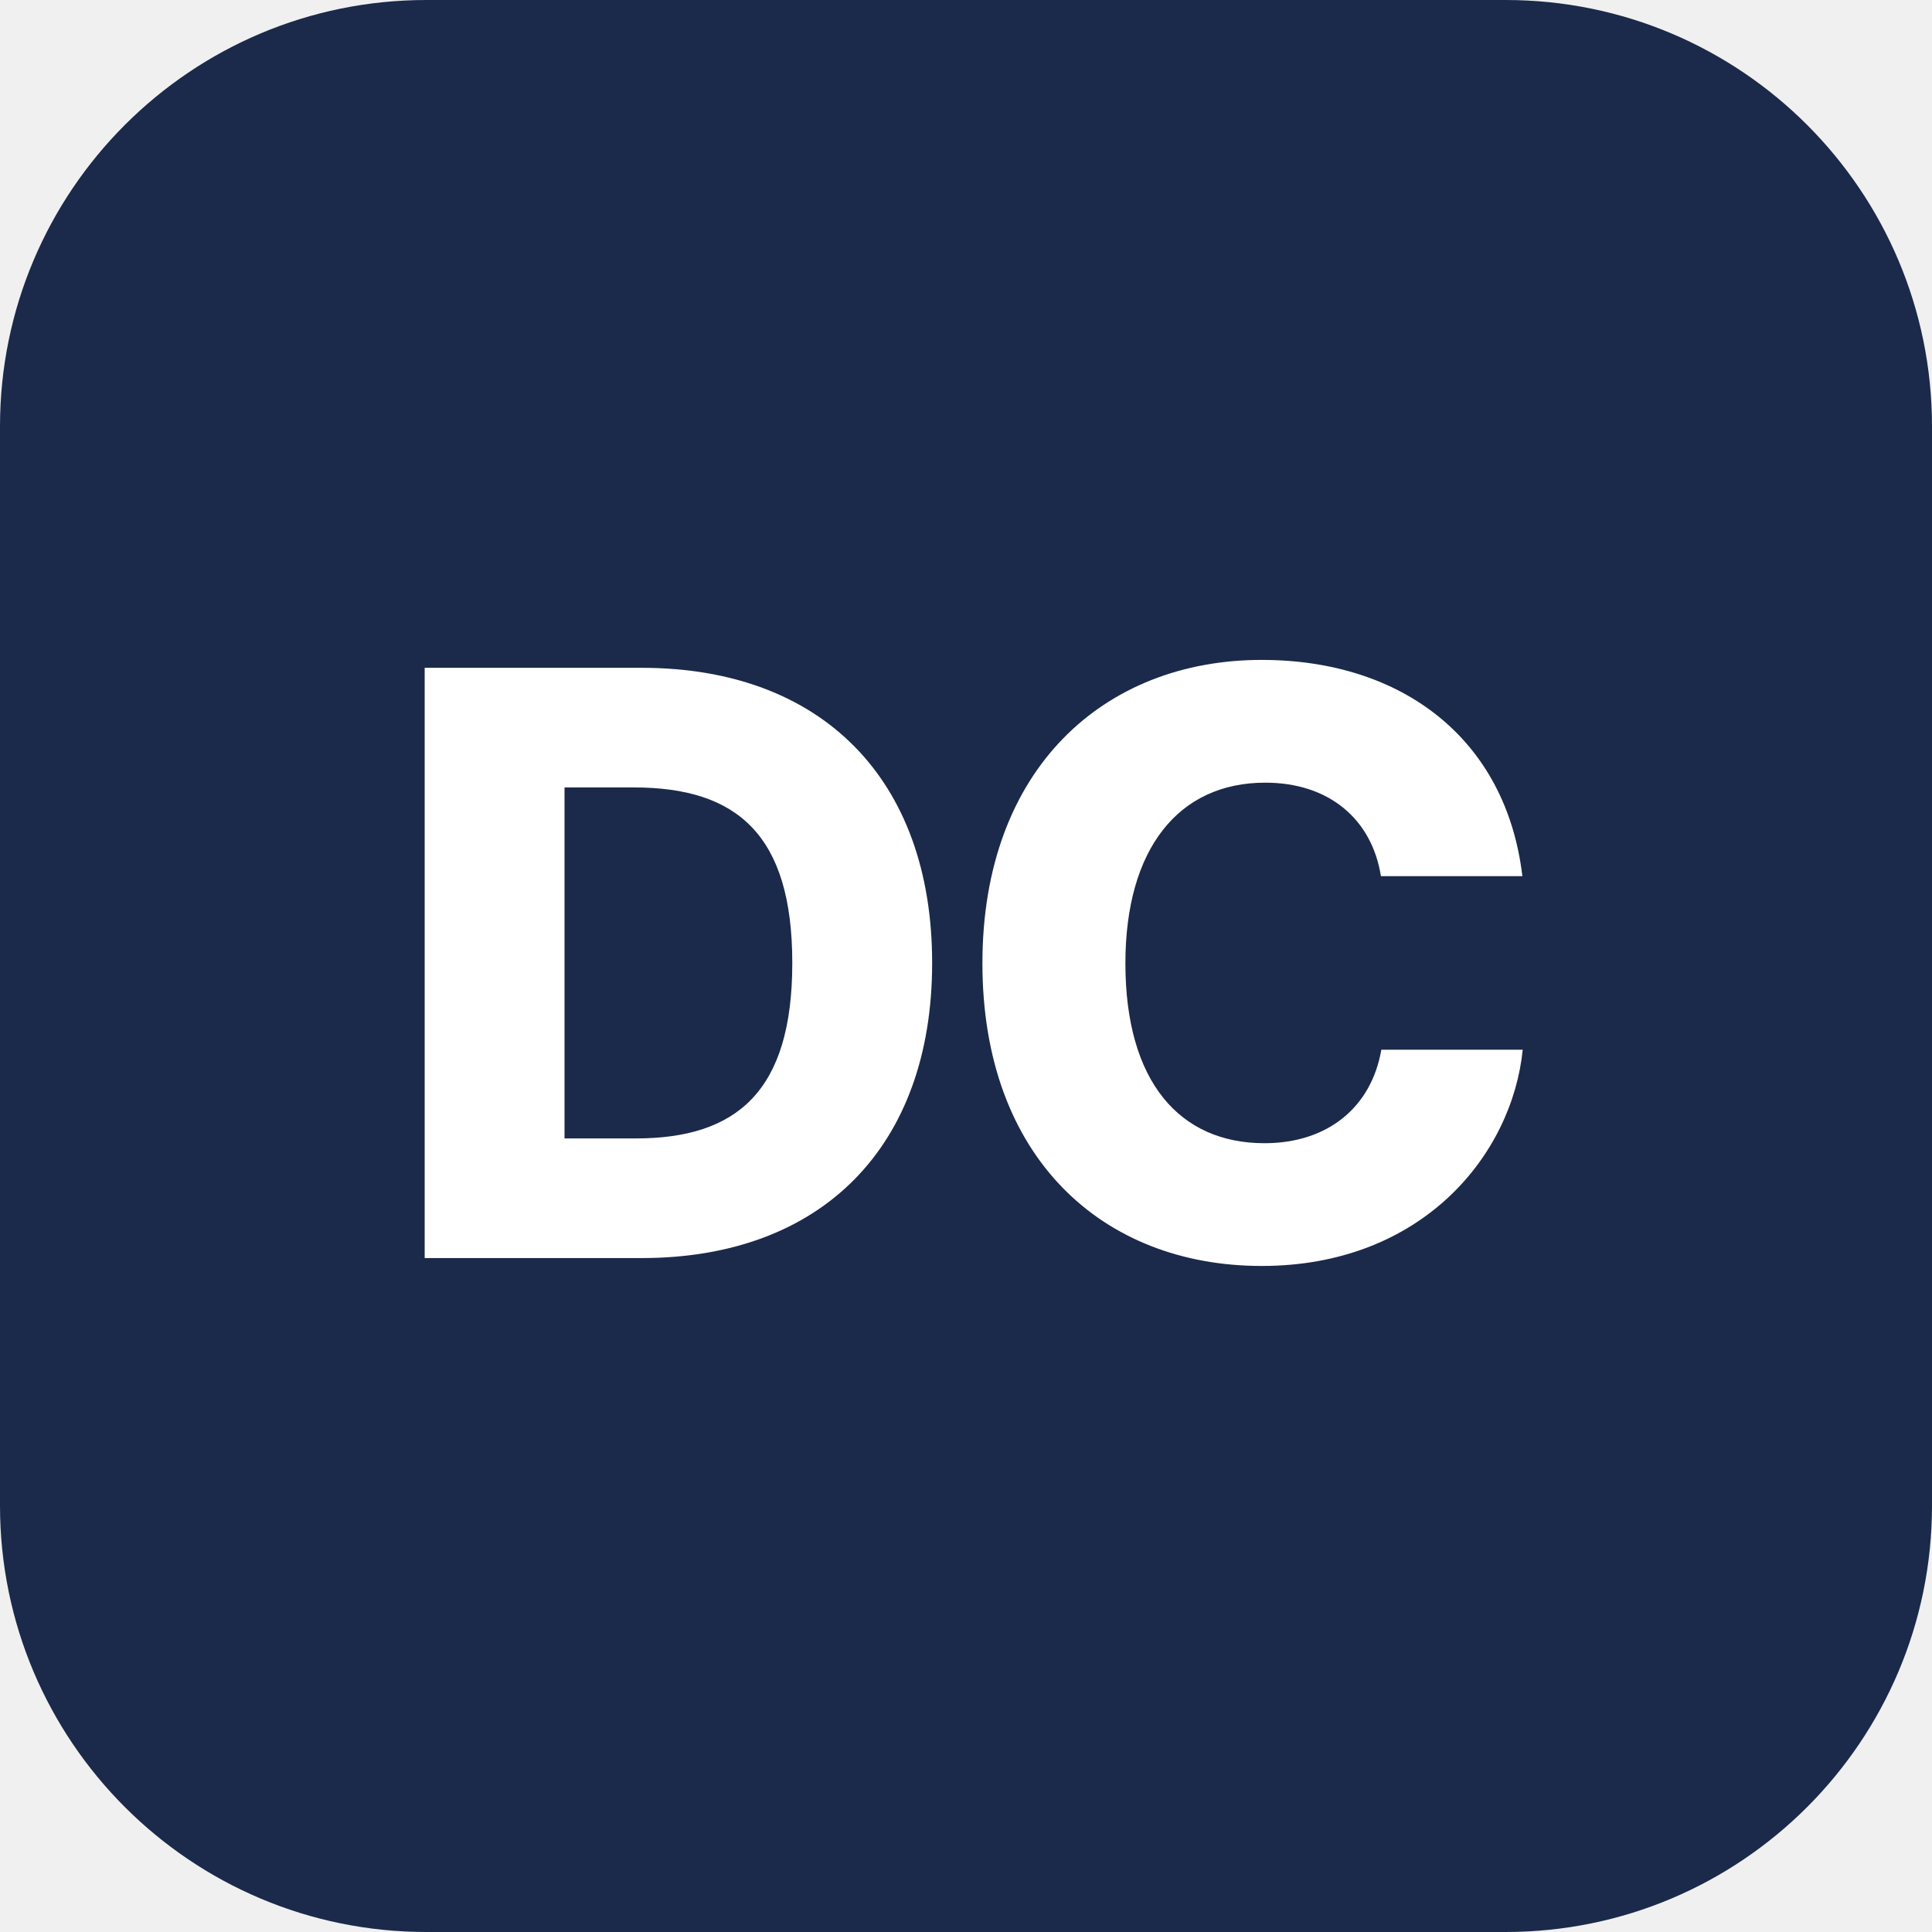
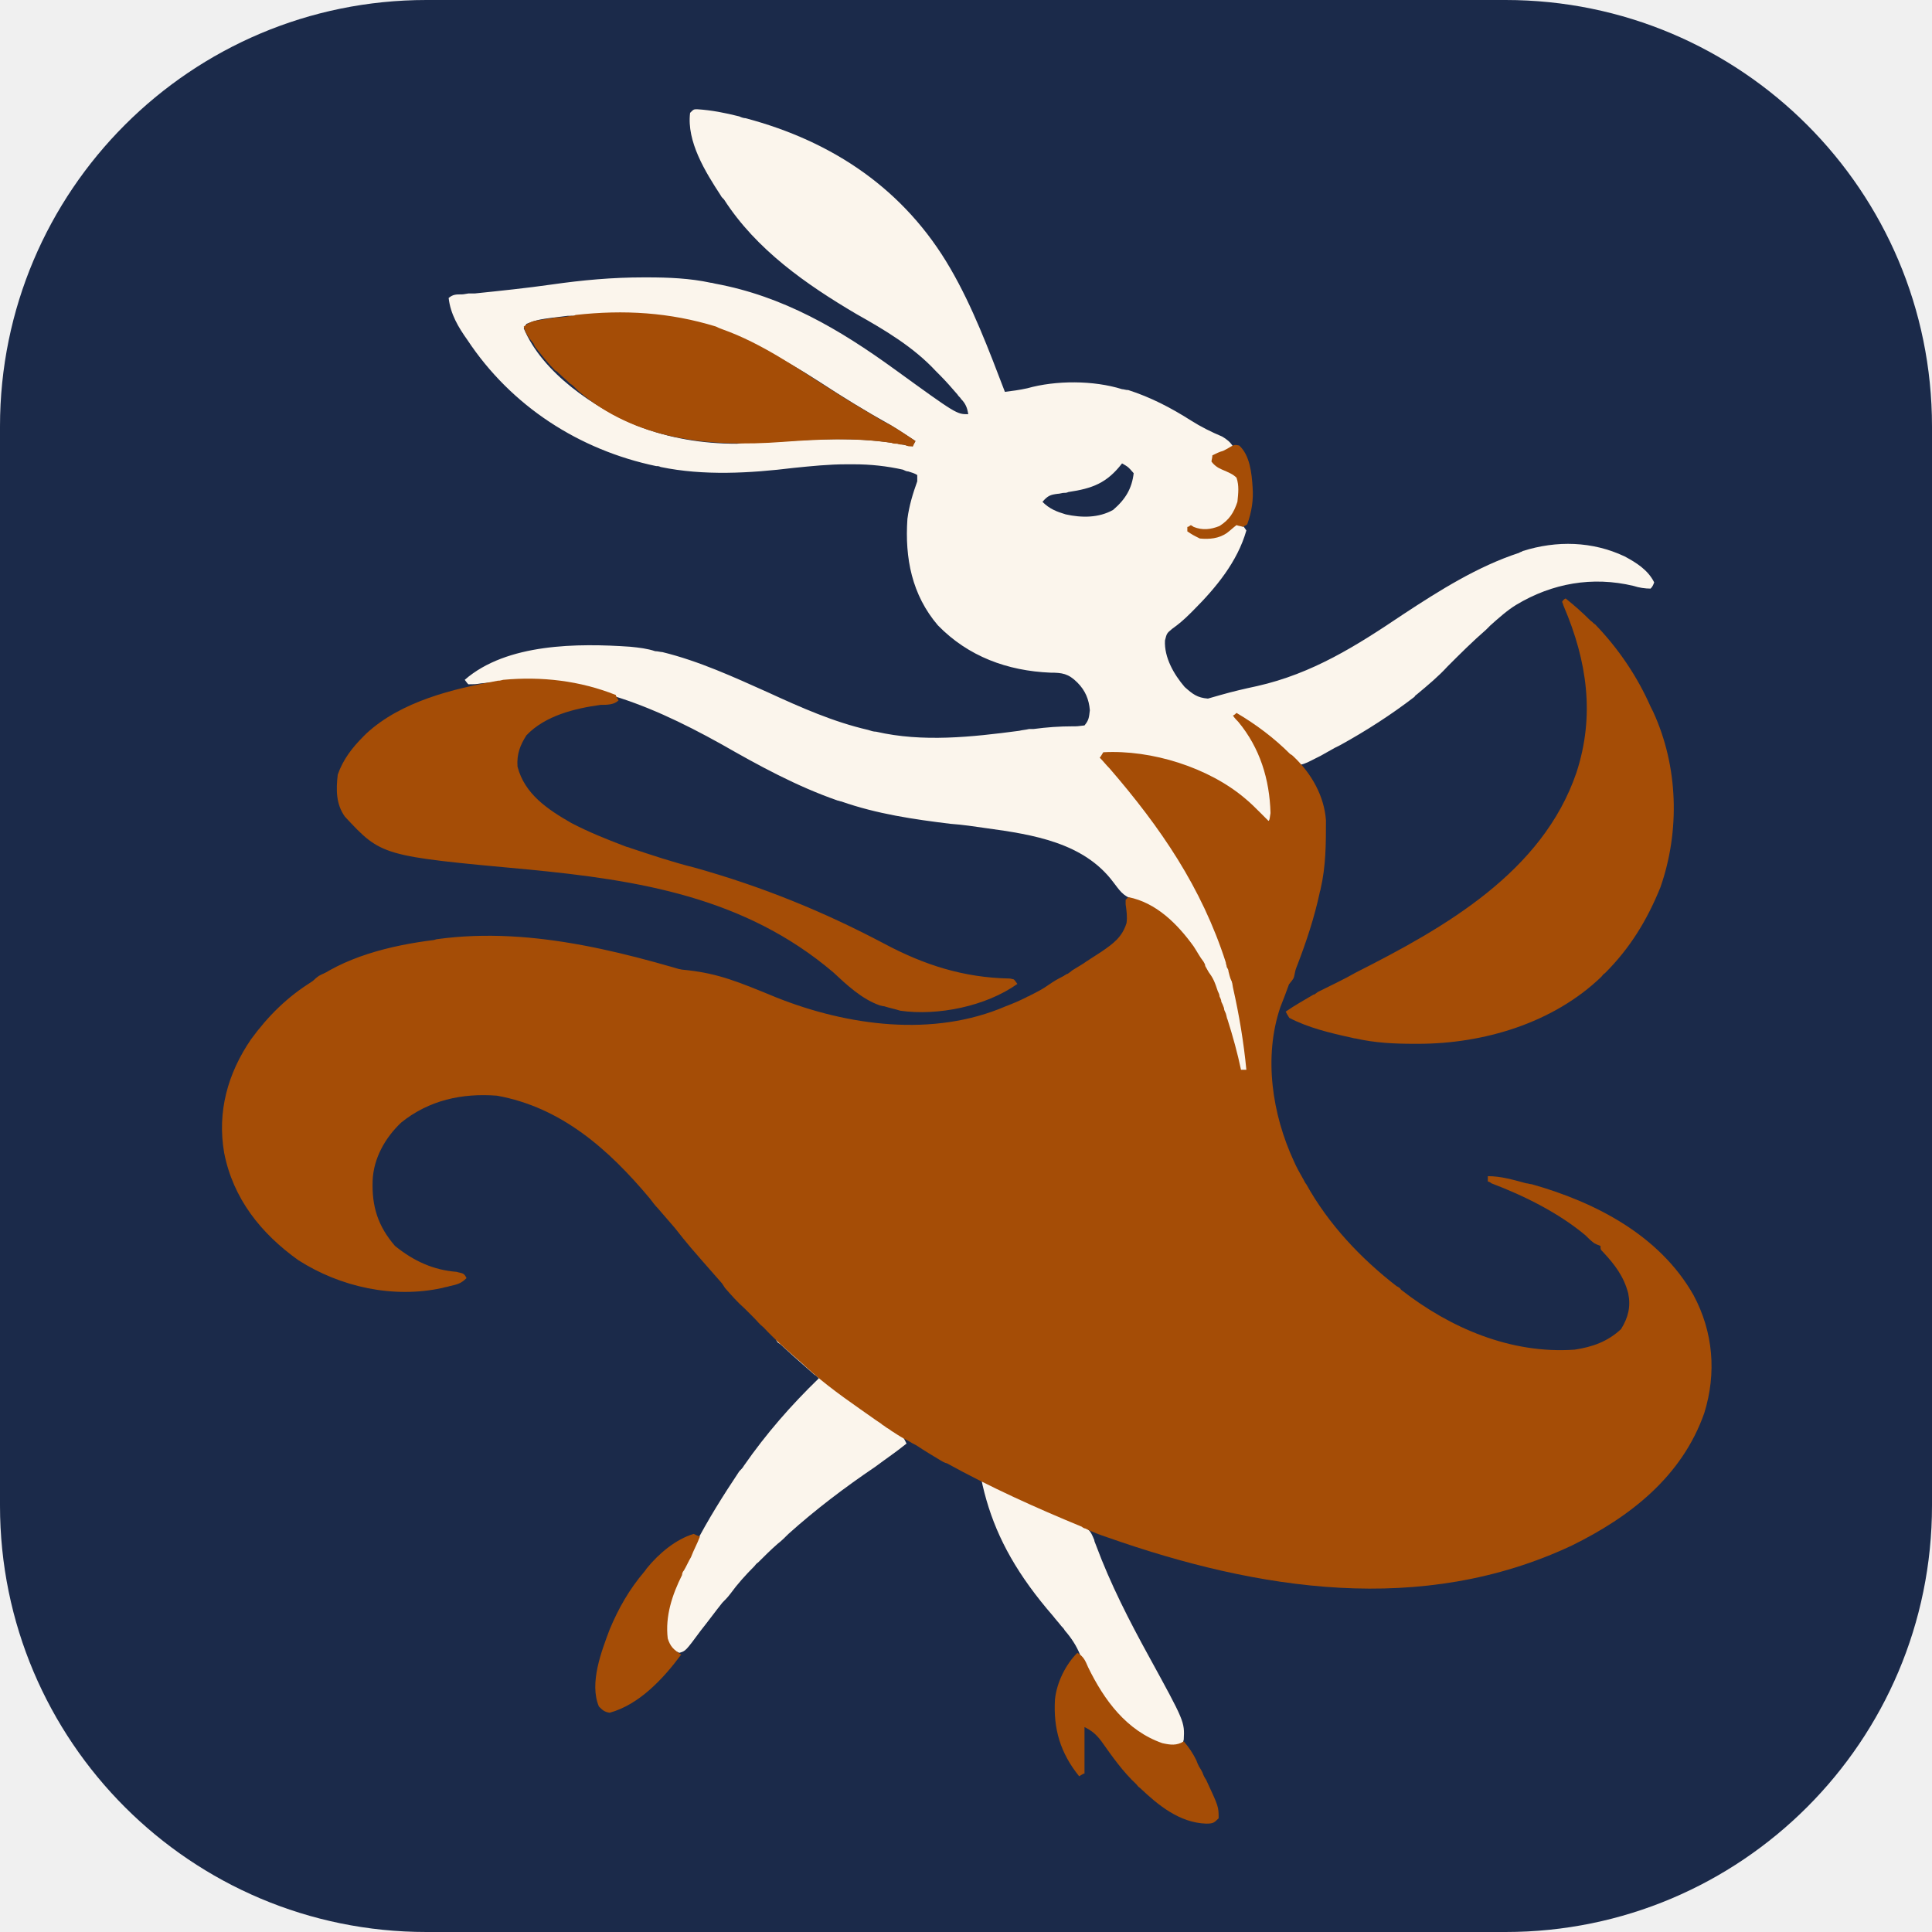
- <svg xmlns="http://www.w3.org/2000/svg" width="512" height="512" viewBox="0 0 512 512">
+ <svg xmlns="http://www.w3.org/2000/svg" viewBox="0 0 512 512" width="512" height="512">
  <rect width="512" height="512" rx="113" fill="#1B2A4A" />
-   <text x="50%" y="50%" dy="0.36em" text-anchor="middle" fill="#FFFFFF" font-family="Inter, Arial, sans-serif" font-weight="800" font-size="215" letter-spacing="-4">DC</text>
+   <g transform="translate(252.8 256) scale(2.37)">
+     <path fill="#FBF5EC" d="M-28.7-95.8c1.6 .1 3.1 .4 4.7 .8c.2 .1 .5 .2 .7 .2c9.8 2.6 17.8 8 22.9 16.8c2.5 4.3 4.3 9.1 6.1 13.8c.8-.1 1.6-.2 2.5-.4c3.2-.9 7.4-.9 10.6 .1c.2 0 .4 .1 .7 .1c2.5 .8 4.8 2 7 3.4c1.1 .7 2.3 1.3 3.5 1.8c.5 .3 .9 .6 1.2 1.1c-.5 .4-.9 .6-1.5 .9c-.2 .1-.5 .2-.8 .3c.1 .2 .2 .5 .2 .7c.4 .2 .8 .4 1.2 .5c.6 .3 1 .7 1.5 1.1c.4 1.3 .1 2.5-.4 3.7c-.6 1.1-1.3 1.7-2.5 2.2c-.9 .1-1.7 0-2.6-.4c0 .2 0 .4 0 .5c.9 .6 1.9 .8 3 .6c.9-.4 1.6-.8 2.3-1.4c.7 .1 .7 .1 1.1 .7c-1 3.5-3.4 6.4-5.9 8.9c-.2 .2-.3 .3-.4 .4c-.7 .7-1.3 1.2-2 1.7c-.6 .5-.6 .5-.8 1.3c-.1 1.9 1 3.8 2.2 5.2c.9 .8 1.4 1.2 2.6 1.3c.7-.2 .7-.2 1.4-.4c1.4-.4 2.7-.7 4.1-1c6.2-1.4 11.1-4.5 16.3-8c4.1-2.7 8.4-5.4 13-6.9c.1-.1 .3-.1 .4-.2c3.8-1.2 7.8-1.1 11.4 .6c1.3 .7 2.6 1.5 3.3 2.9c-.1 .3-.2 .5-.4 .7c-.6 0-1.3-.1-1.9-.3c-4.6-1.1-9.1-.3-13.1 2.1c-1 .6-2 1.5-2.9 2.3c-.1 .1-.1 .1-.5 .5c-1.5 1.3-2.9 2.7-4.3 4.1c-1 1.1-2.2 2.1-3.4 3.1c-.1 .1-.2 .1-.3 .3c-2.6 2-5.4 3.8-8.3 5.4c-.2 .1-.4 .2-.6 .3c-.5 .3-1.1 .6-1.6 .9c-.2 .1-.4 .2-.6 .3c-.6 .3-1.1 .6-1.7 .7c-.6-.3-.6-.3-1.1-.9c-.9-1-1.8-1.9-2.9-2.7c-.1-.1-.1-.1-.5-.3c-.8-.6-1.7-1.2-2.6-1.7c0 .6 .2 .7 .6 1.2c2.4 2.6 3.2 6.3 3.4 9.7c-.1 .3-.1 .5-.1 .8c-.2 .1-.3 .2-.5 .3c-.2-.1-.3-.3-.5-.5c-4.2-4.7-10.1-6.7-16.3-7.1c-.1 0-.3 0-.4 0c-.4 0-.7 0-1.1 0c-.1 .1-.1 .2-.2 .4c.4 .4 .8 .9 1.3 1.4c1.2 1.3 2.4 2.8 3.5 4.2c.1 .1 .1 .1 .5 .6c2.5 3.3 4.7 6.9 6.4 10.6c.1 .2 .2 .4 .3 .7c2.3 4.8 3.5 10 4.2 15.3c0 .2 0 .4 .1 .7c0 .6 0 .6 0 1.4c-.1 .2-.3 .3-.5 .4c-.4-.4-.5-.7-.6-1.3c0-.2-.1-.4-.1-.6c-.1-.2-.1-.4-.2-.6c-1.5-6-3.8-12.7-9.4-16.1c-.7-.4-1.3-.7-2-.9c-1.1-.3-1.5-1-2.2-1.9c-3.3-4.4-9-5.3-14.1-6c-1.4-.2-2.7-.4-4.1-.5c-4.1-.5-8.2-1.1-12.2-2.5c-.1 0-.3-.1-.4-.1c-4.6-1.6-8.8-3.9-13-6.3c-8.8-4.9-16.7-7.9-26.9-6.8c-.5 .1-.9 .1-1.4 .1c-.1-.1-.1-.1-.4-.5c4.7-4.1 12.7-4.1 18.5-3.7c1 .1 1.9 .2 2.8 .5c.3 0 .6 .1 .8 .1c4.1 1 8 2.8 11.8 4.5c3.7 1.7 7.3 3.3 11.2 4.2c.3 .1 .6 .2 .9 .2c5.2 1.2 10.7 .6 16-.1c.4-.1 .7-.1 1.1-.2c.2 0 .3 0 .5 0c1.5-.2 2.9-.3 4.4-.3c.5 0 .5 0 1.3-.1c.5-.6 .5-.9 .6-1.7c-.1-1.2-.5-2.2-1.4-3.1c-1-1-1.7-1.1-3-1.1c-4.8-.2-9.2-1.8-12.6-5.3c-2.9-3.4-3.7-7.5-3.4-11.9c.2-1.5 .6-2.8 1.1-4.2c0-.3 0-.5 0-.7c-.3-.2-.7-.3-1-.4c-.2 0-.4-.1-.6-.2c-1.8-.4-3.6-.6-5.5-.6c-.3 0-.5 0-.8 0c-2 0-3.9 .2-5.9 .4c-4.9 .6-10.1 .9-14.9-.1c-.2-.1-.3-.1-.5-.1c-8.6-1.8-16.2-6.7-21.1-14.1c-1-1.4-1.9-2.9-2.1-4.7c.5-.4 .8-.4 1.5-.4c.1 0 .1 0 .7-.1c.2 0 .5 0 .7 0c2.9-.3 5.8-.6 8.6-1c3.5-.5 6.8-.8 10.3-.8c.1 0 .3 0 .4 0c2.4 0 4.8 .1 7.1 .6c.1 0 .1 0 .5 .1c7.6 1.4 13.9 5.1 20.1 9.6c6.9 5 6.9 5 8.2 5c-.1-.7-.3-1.2-.8-1.7c-.1-.2-.3-.3-.4-.5c-.6-.7-1.3-1.5-2-2.2c-.1-.1-.1-.1-.4-.4c-2.5-2.7-5.7-4.6-8.9-6.4c-5.6-3.3-11.2-7.2-14.8-12.8c-.2-.2-.3-.3-.4-.5c-1.7-2.6-3.8-6-3.4-9.2c.4-.4 .4-.4 .8-.4zM-42.4-72.7c-.2 0-.2 0-.8 0c-3.3 .4-3.3 .4-4.6 .9c-.1 .2-.2 .3-.3 .5c2.1 5 7.9 8.9 12.7 10.9c3.6 1.4 7.3 2 11.1 2c.3 0 .5-.1 .8-.1c1.7 0 3.3-.1 5-.2c4.5-.3 8.9-.4 13.3 .5c.2 0 .4 0 .6 .1c0-.1 0-.1 .3-.6c-.9-.6-1.8-1.2-2.8-1.8c-2.7-1.5-5.3-3.1-7.9-4.8c-8.8-5.7-16.8-8.6-27.4-7.4zM-20.1 33.8c4.2 0 8.4 0 12.6 0c0 4.2 0 8.3 0 12.6c-2.2 .1-4.4 .2-6.7 .2c2.1 1.7 4.4 3.3 6.7 4.8c.2 .1 .5 .3 .7 .4c.1 .1 .1 .1 .6 .5c.5 .3 .5 .3 .9 1.1c-1.1 .9-2.3 1.7-3.5 2.6c-3.4 2.3-6.7 4.8-9.7 7.5c-.4 .4-.8 .8-1.2 1.1c-.8 .7-1.5 1.4-2.2 2.1c-.2 .1-.3 .3-.4 .4c-1 1-1.9 2-2.7 3.1c-.3 .4-.6 .7-.9 1c-.8 1-1.6 2.1-2.4 3.1c-1.7 2.3-1.7 2.3-2.4 2.5c-.8-.3-1-.6-1.4-1.3c-.9-3.3 1.3-7.2 2.8-10.1c.1-.1 .1-.1 .3-.6c1.5-2.9 3.2-5.6 5-8.3c.2-.2 .4-.4 .5-.6c2.5-3.6 5.3-6.8 8.4-9.8c-.2-.2-.3-.3-.5-.4c-2.5-2.2-2.5-2.2-3.8-3.4c0 0 0 0-.3-.2c-.5-.7-.5-1.4-.4-2.2c0-.2 0-.3 0-.5c0-.6 0-1.1 0-1.7c0-1.3 0-2.6 0-3.9zM2.1 44.8c3.9 0 7.8 0 11.7 0c0 4.2 0 8.4 0 12.6c-3.4 .1-6.9 .2-10.4 .2c3.3 1.6 6.6 3.2 10 4.6c1.8 .8 1.8 .8 2.3 2c0 .1 0 .1 .2 .6c1.6 4.3 3.7 8.4 5.9 12.4c4 7.3 4 7.3 3.9 9.3c-.1 .4-.1 .4-.8 .8c-2.2 0-4.2-1.3-5.7-2.7c-2.3-2.2-3.8-4.7-5.1-7.6c-.4-1-1-1.9-1.7-2.7c-.1-.2-.3-.4-.4-.5c-.3-.4-.6-.7-.9-1.1c-7.9-9.1-9-16.2-9-27.9z" />
+     <path fill="#1B2A4A" d="M18.8-56.2c.7 .4 .7 .4 1.3 1.1c-.2 1.7-.9 2.9-2.3 4.1c-1.6 .9-3.5 .9-5.3 .5c-1-.3-1.8-.6-2.6-1.4c.6-.7 .9-.8 1.7-.9c.1 0 .1 0 .6-.1c.2 0 .4 0 .6-.1c2.7-.4 4.3-1 6-3.2z" />
+     <g fill="#A54D06" fill-rule="evenodd">
+       <path d="M-26.6-71.5c.2 .1 .4 .2 .7 .3c4.5 1.6 8.4 4.4 12.4 6.9c1.7 1.1 3.4 2.1 5.1 3.1c.2 .1 .3 .2 .5 .3c.3 .1 .5 .3 .8 .4c1 .6 1.9 1.2 2.8 1.8c-.1 .2-.2 .4-.3 .6c-.5 0-.5 0-1-.2c-.3 0-.5 0-.7-.1c-.3 0-.5 0-.7-.1c-4.1-.6-8.1-.4-12.2-.1c-8.1 .6-16.4-.2-22.8-5.7c-.1-.1-.3-.3-.4-.4c-.2-.2-.3-.3-.5-.4c-.4-.4-.9-.8-1.3-1.2c-.1-.1-.2-.2-.4-.3c-.8-.8-1.5-1.7-2.2-2.6c-.1-.1-.1-.2-.2-.4c-.5-.6-.9-1.1-1.1-1.9c.7-.5 .9-.6 1.6-.7c.1 0 .1 0 .6-.1c.1 0 .1 0 .6-.1c.2 0 .4 0 .6-.1c.7 0 1.3-.1 1.9-.2c.2 0 .3 0 .5-.1c5.4-.6 10.5-.3 15.7 1.3zM31.9-58.2c1.2 1.1 1.4 3.1 1.5 4.7c.1 1.4-.1 2.7-.6 4.1c-.1 .1-.3 .2-.5 .3c-.2-.1-.5-.1-.7-.2c-.4 .3-.7 .6-1.1 .9c-.9 .6-1.9 .7-3 .6c-.8-.4-.8-.4-1.4-.8c0-.1 0-.3 0-.5c.1 0 .1 0 .4-.2c.1 .1 .2 .1 .3 .2c1 .4 1.9 .3 2.9-.1c1.1-.7 1.6-1.5 2-2.7c.1-1 .2-1.8-.1-2.7c-.4-.4-.9-.6-1.6-.9c-.5-.2-.9-.5-1.2-.9c0-.2 .1-.4 .1-.7c.4-.2 .8-.4 1.2-.5c.4-.2 .4-.2 .9-.5c.4-.2 .4-.2 .9-.1zM-29.1 63.5c.2 .1 .4 .2 .7 .3c-.3 .8-.7 1.5-1 2.3c-.3 .5-.5 1-.8 1.5c-.1 .1-.2 .3-.2 .5c-1.1 2.2-1.9 4.6-1.6 7.1c.3 .9 .6 1.2 1.5 1.8c-2 2.7-4.7 5.6-8 6.5c-.6-.1-.8-.3-1.2-.7c-1.1-2.6 .3-6.2 1.2-8.6c1-2.4 2.2-4.5 3.9-6.5c.1-.1 .2-.3 .3-.4c1.3-1.6 3.2-3.2 5.2-3.8zM13.8 76.8c.7 .4 .9 .9 1.2 1.6c1.8 3.7 4.3 7.1 8.3 8.5c.9 .2 1.6 .3 2.4-.2c.6 .7 1 1.3 1.4 2.1c.1 .3 .2 .5 .3 .7c.2 .3 .3 .5 .4 .7c.1 .3 .2 .5 .4 .8c1.4 3 1.4 3 1.4 4.3c-.5 .5-.6 .6-1.4 .6c-3-.1-5.4-2.1-7.4-4c-.2-.1-.3-.3-.4-.4c-1.5-1.4-2.7-3.1-3.9-4.8c-.6-.8-1.1-1.2-1.9-1.6c0 .2 0 .3 0 .5c0 .7 0 1.4 0 2.1c0 .2 0 .5 0 .7c0 .2 0 .5 0 .7c0 .2 0 .5 0 .7c0 .1 0 .3 0 .5c-.1 0-.1 0-.6 .3c-2.1-2.6-2.9-5.3-2.7-8.6c.2-1.9 1.2-3.9 2.5-5.2z" />
+       <path d="M68.4-41.1c1 .8 1.9 1.6 2.8 2.5c.2 .1 .3 .3 .5 .4c2.6 2.7 4.7 5.8 6.2 9.2c.1 .2 .2 .4 .3 .6c2.8 6.1 3 13.3 .8 19.6c-1.5 3.7-3.4 6.8-6.2 9.6c-.2 .1-.3 .3-.4 .4c-5.4 5.2-13.2 7.5-20.5 7.5c-.1 0-.3 0-.4 0c-2.3 0-4.4-.1-6.6-.6c-.1 0-.1 0-.5-.1c-2.3-.5-4.8-1.1-6.9-2.2c-.2-.3-.3-.5-.4-.7c1-.7 2.1-1.3 3.1-1.9c.1 0 .1 0 .5-.3c1.4-.7 2.9-1.4 4.3-2.2c9.9-5 20.8-11.2 24.6-22.3c2.1-6.4 1.2-12.5-1.4-18.6c-.1-.2-.1-.4-.2-.5c.1-.2 .2-.3 .4-.4zM-37.8-30.3c0 .1 0 .1 .3 .6c-.5 .5-1.3 .5-2 .5c-2.9 .4-6.2 1.2-8.3 3.4c-.7 1.1-1.1 2.1-1 3.5c.8 3.1 3.4 4.8 6 6.3c1.9 1 3.9 1.8 6 2.6c.2 .1 .4 .1 .6 .2c2.4 .8 4.8 1.6 7.2 2.2c7.5 2.1 14.4 4.9 21.2 8.5c4.5 2.4 8.9 3.8 14 3.9c.1 0 .1 0 .5 .1c.2 .2 .3 .4 .4 .5c-3.5 2.5-8.9 3.6-13.1 3c-.6-.2-1.2-.3-1.8-.5c-.1 0-.1 0-.5-.1c-2-.7-3.7-2.3-5.2-3.7c-9.9-8.4-21.7-10.3-34.2-11.5c-16.3-1.5-16.3-1.5-20.4-5.9c-1-1.4-1-3-.8-4.7c.6-1.7 1.6-3 2.9-4.3c.1-.1 .2-.2 .3-.3c3.9-3.6 9.7-5 14.7-5.9c.2 0 .2 0 .6-.1c4.3-.4 8.6 .1 12.6 1.7zM31.6-28.3c2.2 1.3 4.2 2.8 6 4.6c.2 .1 .3 .2 .4 .3c2 1.9 3.4 4.4 3.6 7.1c0 2.6 0 5.1-.6 7.7c0 .1-.1 .3-.1 .4c-.6 2.8-1.5 5.5-2.5 8.1c-.2 .5-.2 .5-.3 1c-.1 .5-.1 .5-.6 1.1c-1.1 .3-2.1 .3-3.2 .2c-.1 0-.1 0-.8 0c-1.6 0-1.6 0-2.3-.2c-.3-.6-.3-.6-.5-1.4c0-.2-.1-.3-.2-.5c0-.2-.1-.3-.1-.5c-2.7-8.4-7.3-15.1-13-21.7c-.4-.4-.7-.8-1.1-1.2c.1-.1 .1-.1 .4-.6c5.4-.3 11.8 1.7 15.9 5.2c.6 .5 1.1 1 1.7 1.6c.1 .1 .3 .3 .5 .5c.1 .1 .2 .2 .4 .4c.1-.2 .1-.2 .2-.9c-.1-3.8-1.2-7.3-3.6-10.2c-.2-.2-.4-.4-.6-.7c.2-.1 .3-.2 .4-.3zM19.5-7.7c3.1 .6 5.5 3 7.3 5.5c.4 .6 .7 1.2 1.1 1.7c.1 .2 .2 .3 .2 .5c.4 .7 .7 1.2 .8 2c-5.8 0-11.7 0-17.7 0c.4-.4 .8-.7 1.4-1.1c.1 0 .1 0 .5-.3c.1-.1 .1-.1 .6-.4c.3-.2 .7-.4 1.1-.7c.6-.4 1.1-.7 1.7-1.1c1.3-.9 2.3-1.6 2.8-3.2c.1-.7 0-1.4-.1-2.1c0-.2 0-.3 0-.5c.1-.1 .2-.2 .3-.3zM-25.6 1.9c0 0 0 .1 0 .1c-15.3 0-30.7 0-46.5 0c3.8-3 9.1-4.3 13.9-4.9c.1 0 .3-.1 .4-.1c10.9-1.5 21.9 1.7 32.2 4.9z" />
+       <path d="M-66.2 .4c.3 0 .7 0 1.1 0c1 0 2.1 0 3.1 0c.6 0 1.3 0 1.9 0c2.1 0 4.1 0 6.2 0c2.1-.1 4.2-.1 6.3-.1c19.2-.3 19.2-.3 27.7 3.2c8 3.2 17.6 4.5 25.7 1c.8-.3 1.5-.6 2.3-1c.1-.1 .3-.1 .4-.2c.8-.4 1.4-.7 2.1-1.2c2-1.4 3.7-1.8 6.1-1.7c.4 0 .7 0 1.1 0c.7-.1 1.3 0 2 0c.9 0 1.8 0 2.7-.1c.7 0 1.4 0 2.1 0c.3 0 .6 0 1 0c.9 0 1.9 0 2.8 .3c.6 .7 .8 1.3 1.1 2.2c.1 .2 .2 .4 .2 .6c.1 .2 .2 .4 .2 .6c.1 .2 .2 .4 .3 .7c0 .2 .1 .4 .2 .6c.1 .3 .1 .5 .2 .7c.6 1.9 1.1 3.7 1.5 5.6c.2 0 .4 0 .6 0c-.3-3.1-.8-6.1-1.5-9.2c-.1-.6-.2-1.2-.3-1.8c2.3 0 4.7 0 7.1 0c-1.1 3-1.1 3-1.5 4c-1.9 5.6-.9 12 1.5 17.2c.3 .7 .7 1.4 1.1 2.1c.1 .2 .2 .4 .3 .5c2.5 4.5 6.1 8.3 10.1 11.4c.2 .1 .4 .2 .5 .4c5.5 4.3 12.3 7.2 19.4 6.7c2-.3 3.7-.9 5.2-2.3c.8-1.3 1.1-2.5 .8-4c-.5-1.9-1.5-3.2-2.8-4.6c-.3-.3-.3-.3-.3-.7c-.3-.1-.5-.2-.7-.3c-.4-.3-.7-.6-1-.9c-3-2.5-6.8-4.4-10.5-5.8c-.1-.1-.3-.2-.4-.2c0-.2 0-.4 0-.6c1.5 0 2.8 .4 4.3 .8c.2 0 .4 .1 .6 .1c7.1 2 14.3 5.7 18.1 12.4c2.2 4.1 2.6 8.7 1.2 13.2c-2.5 7.1-8.3 11.6-14.8 14.8c-16.8 7.9-35.1 5-51.9-.9c-.9-.3-1.7-.6-2.5-1c-.1 0-.3-.1-.4-.2c-5.1-2.1-10.2-4.4-15.1-7.1c-.1 0-.3-.1-.5-.2c-1-.6-2-1.2-2.9-1.8c-.4-.2-.4-.2-.9-.5c-.6-.3-1.1-.6-1.7-1c-.2-.1-.4-.3-.6-.4c-.2-.1-.4-.3-.6-.4c-.1-.1-.1-.1-.7-.5c-2.4-1.7-4.8-3.3-7.1-5.3c-.3-.3-.7-.6-1.1-1c-1.5-1.3-3-2.6-4.4-4.1c-.4-.3-.7-.7-1.1-1.1c-.2-.2-.4-.4-.7-.7c-.1-.1-.2-.2-.3-.3c-.8-.7-1.5-1.5-2.2-2.3c-.2-.3-.3-.5-.5-.7c-3.6-4.1-3.6-4.1-5.1-6c-.6-.7-1.2-1.4-1.9-2.2c-.3-.3-.6-.7-.9-1.1c-4.6-5.5-9.9-10.2-17.1-11.5c-3.9-.3-7.6 .5-10.7 3c-1.8 1.7-3.1 4-3.2 6.5c-.1 2.9 .6 5.1 2.5 7.3c2.1 1.7 4.3 2.7 6.9 2.9c.3 .1 .5 .1 .7 .2c.2 .1 .3 .3 .4 .5c-.6 .6-1 .7-1.9 .9c-.3 .1-.5 .1-.8 .2c-5.5 1.2-11.4-.1-16.1-3.1c-4.2-3-7.3-6.9-8.3-12c-.8-4.6 .4-8.9 3-12.7c1.9-2.6 4.1-4.8 6.9-6.5c.2-.2 .4-.4 .7-.6c1.4-.8 3.1-.7 4.8-.7z" />
+     </g>
+   </g>
</svg>
